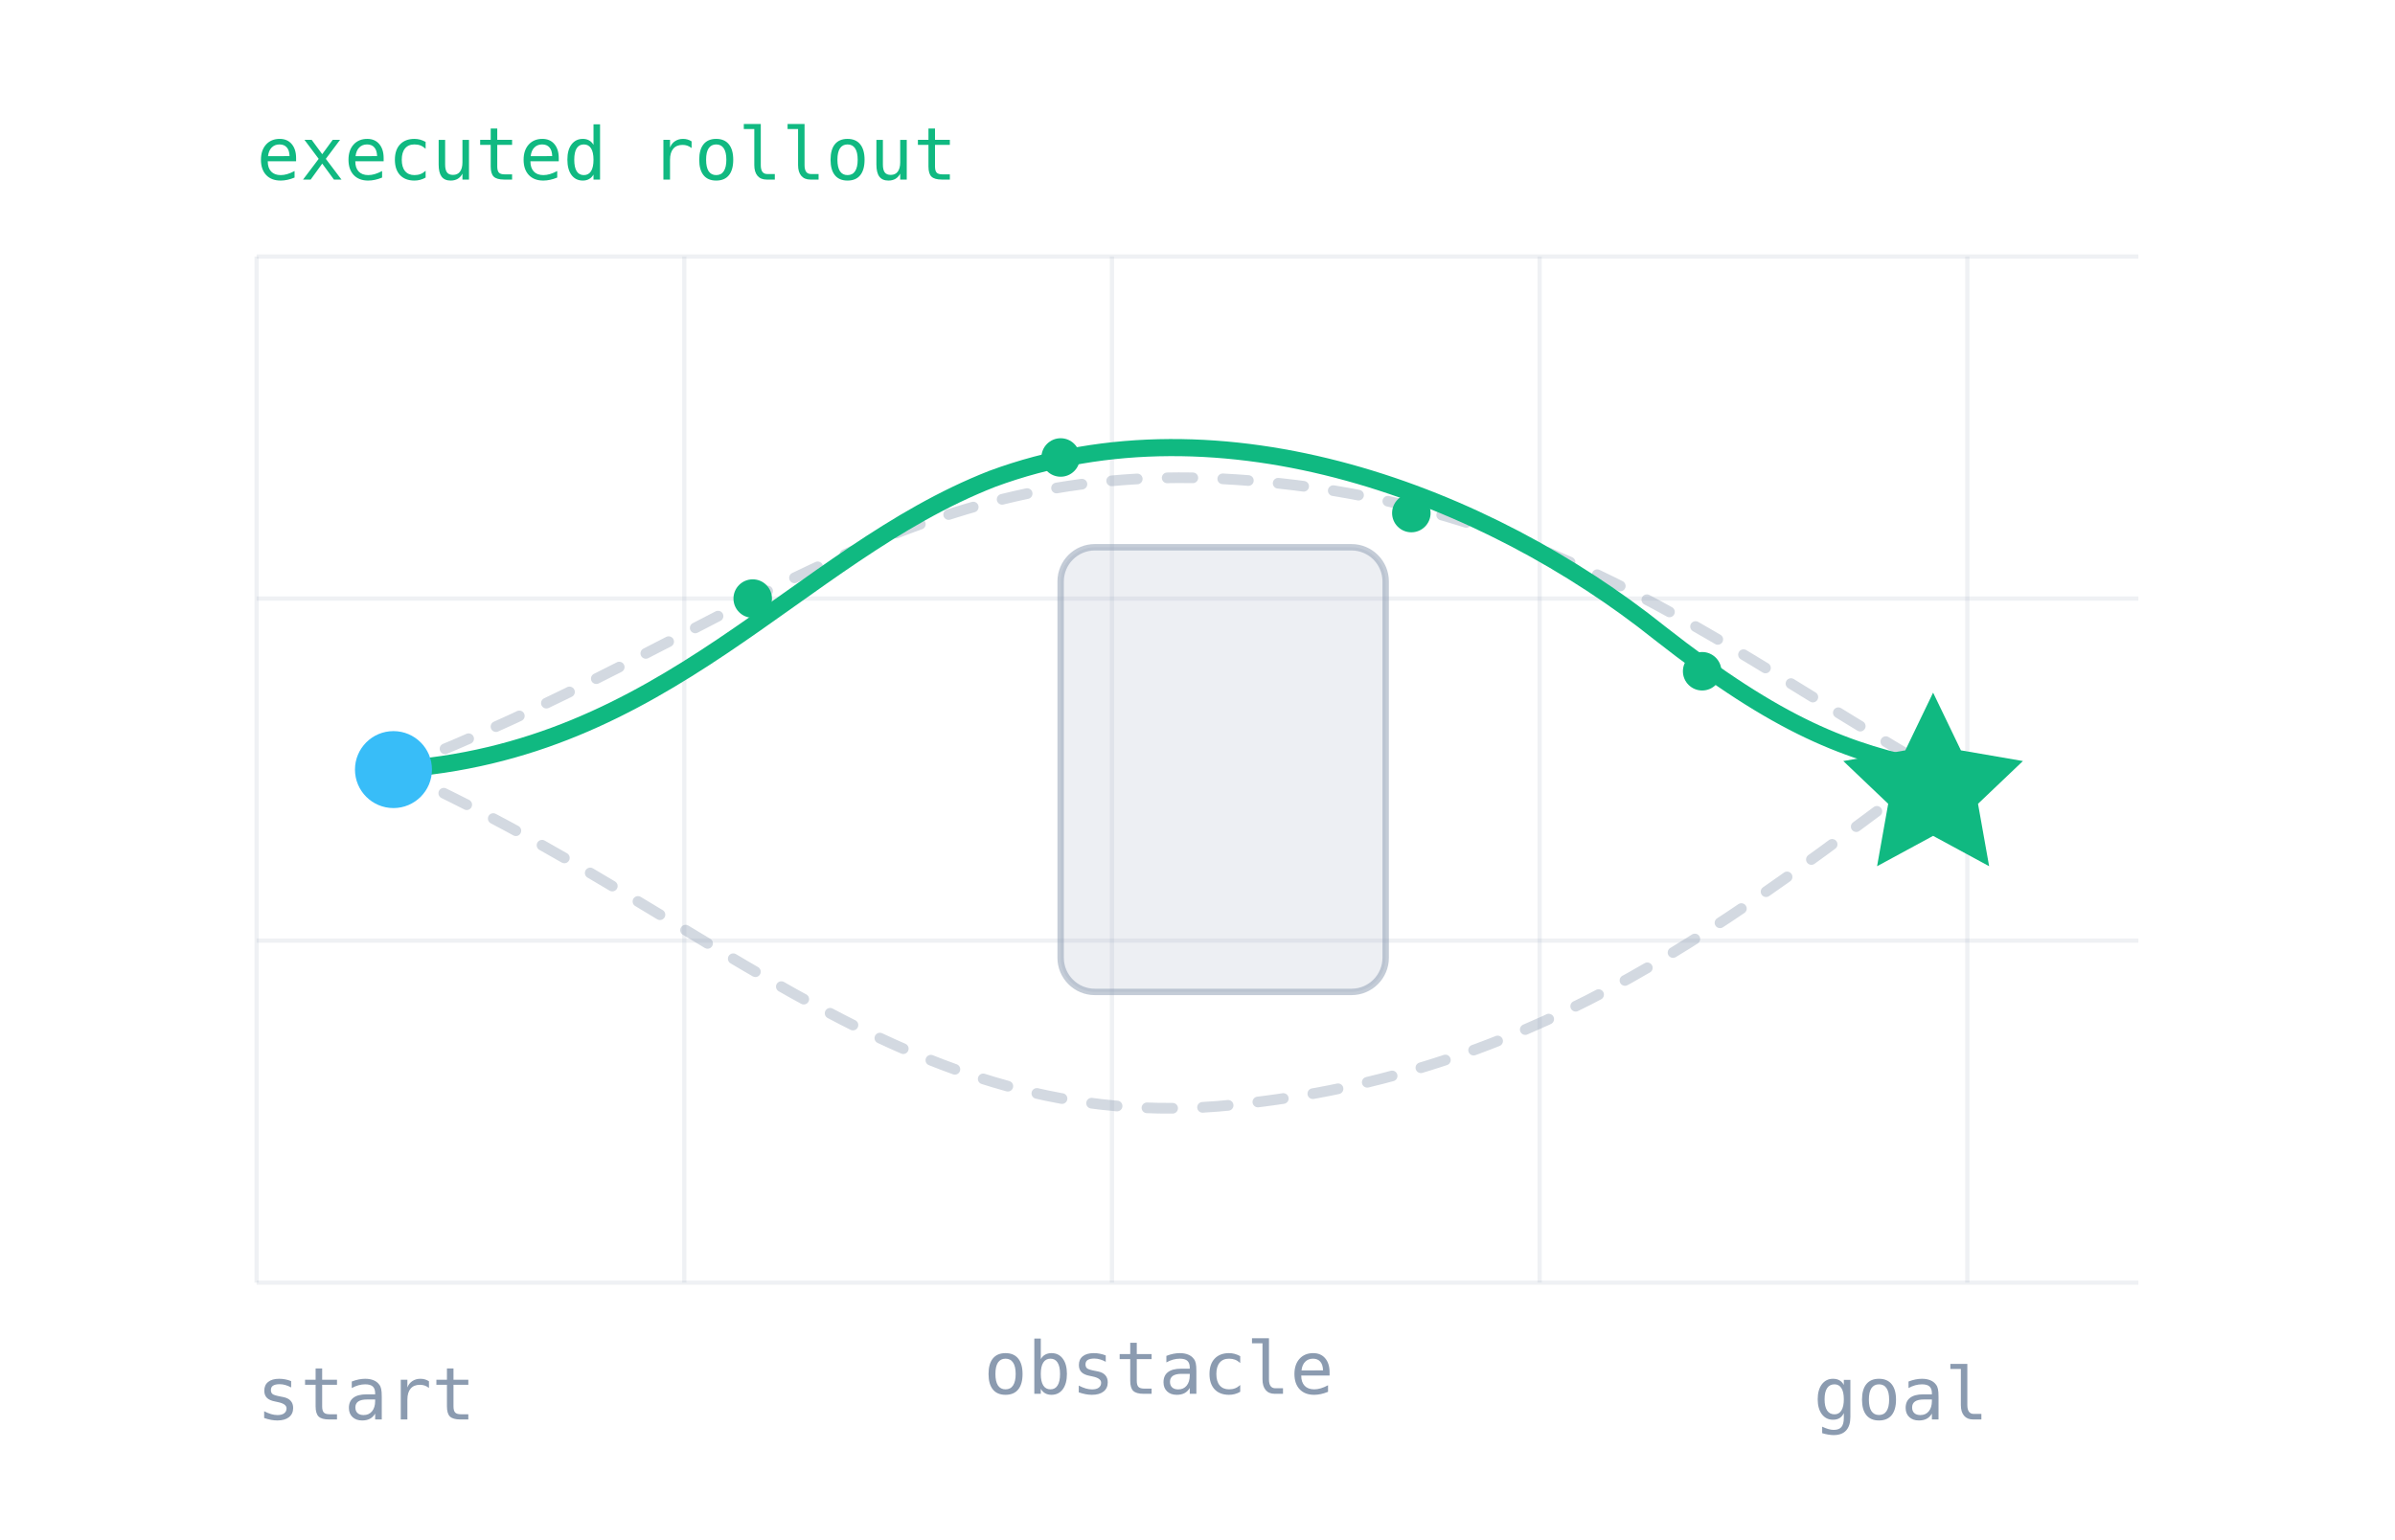
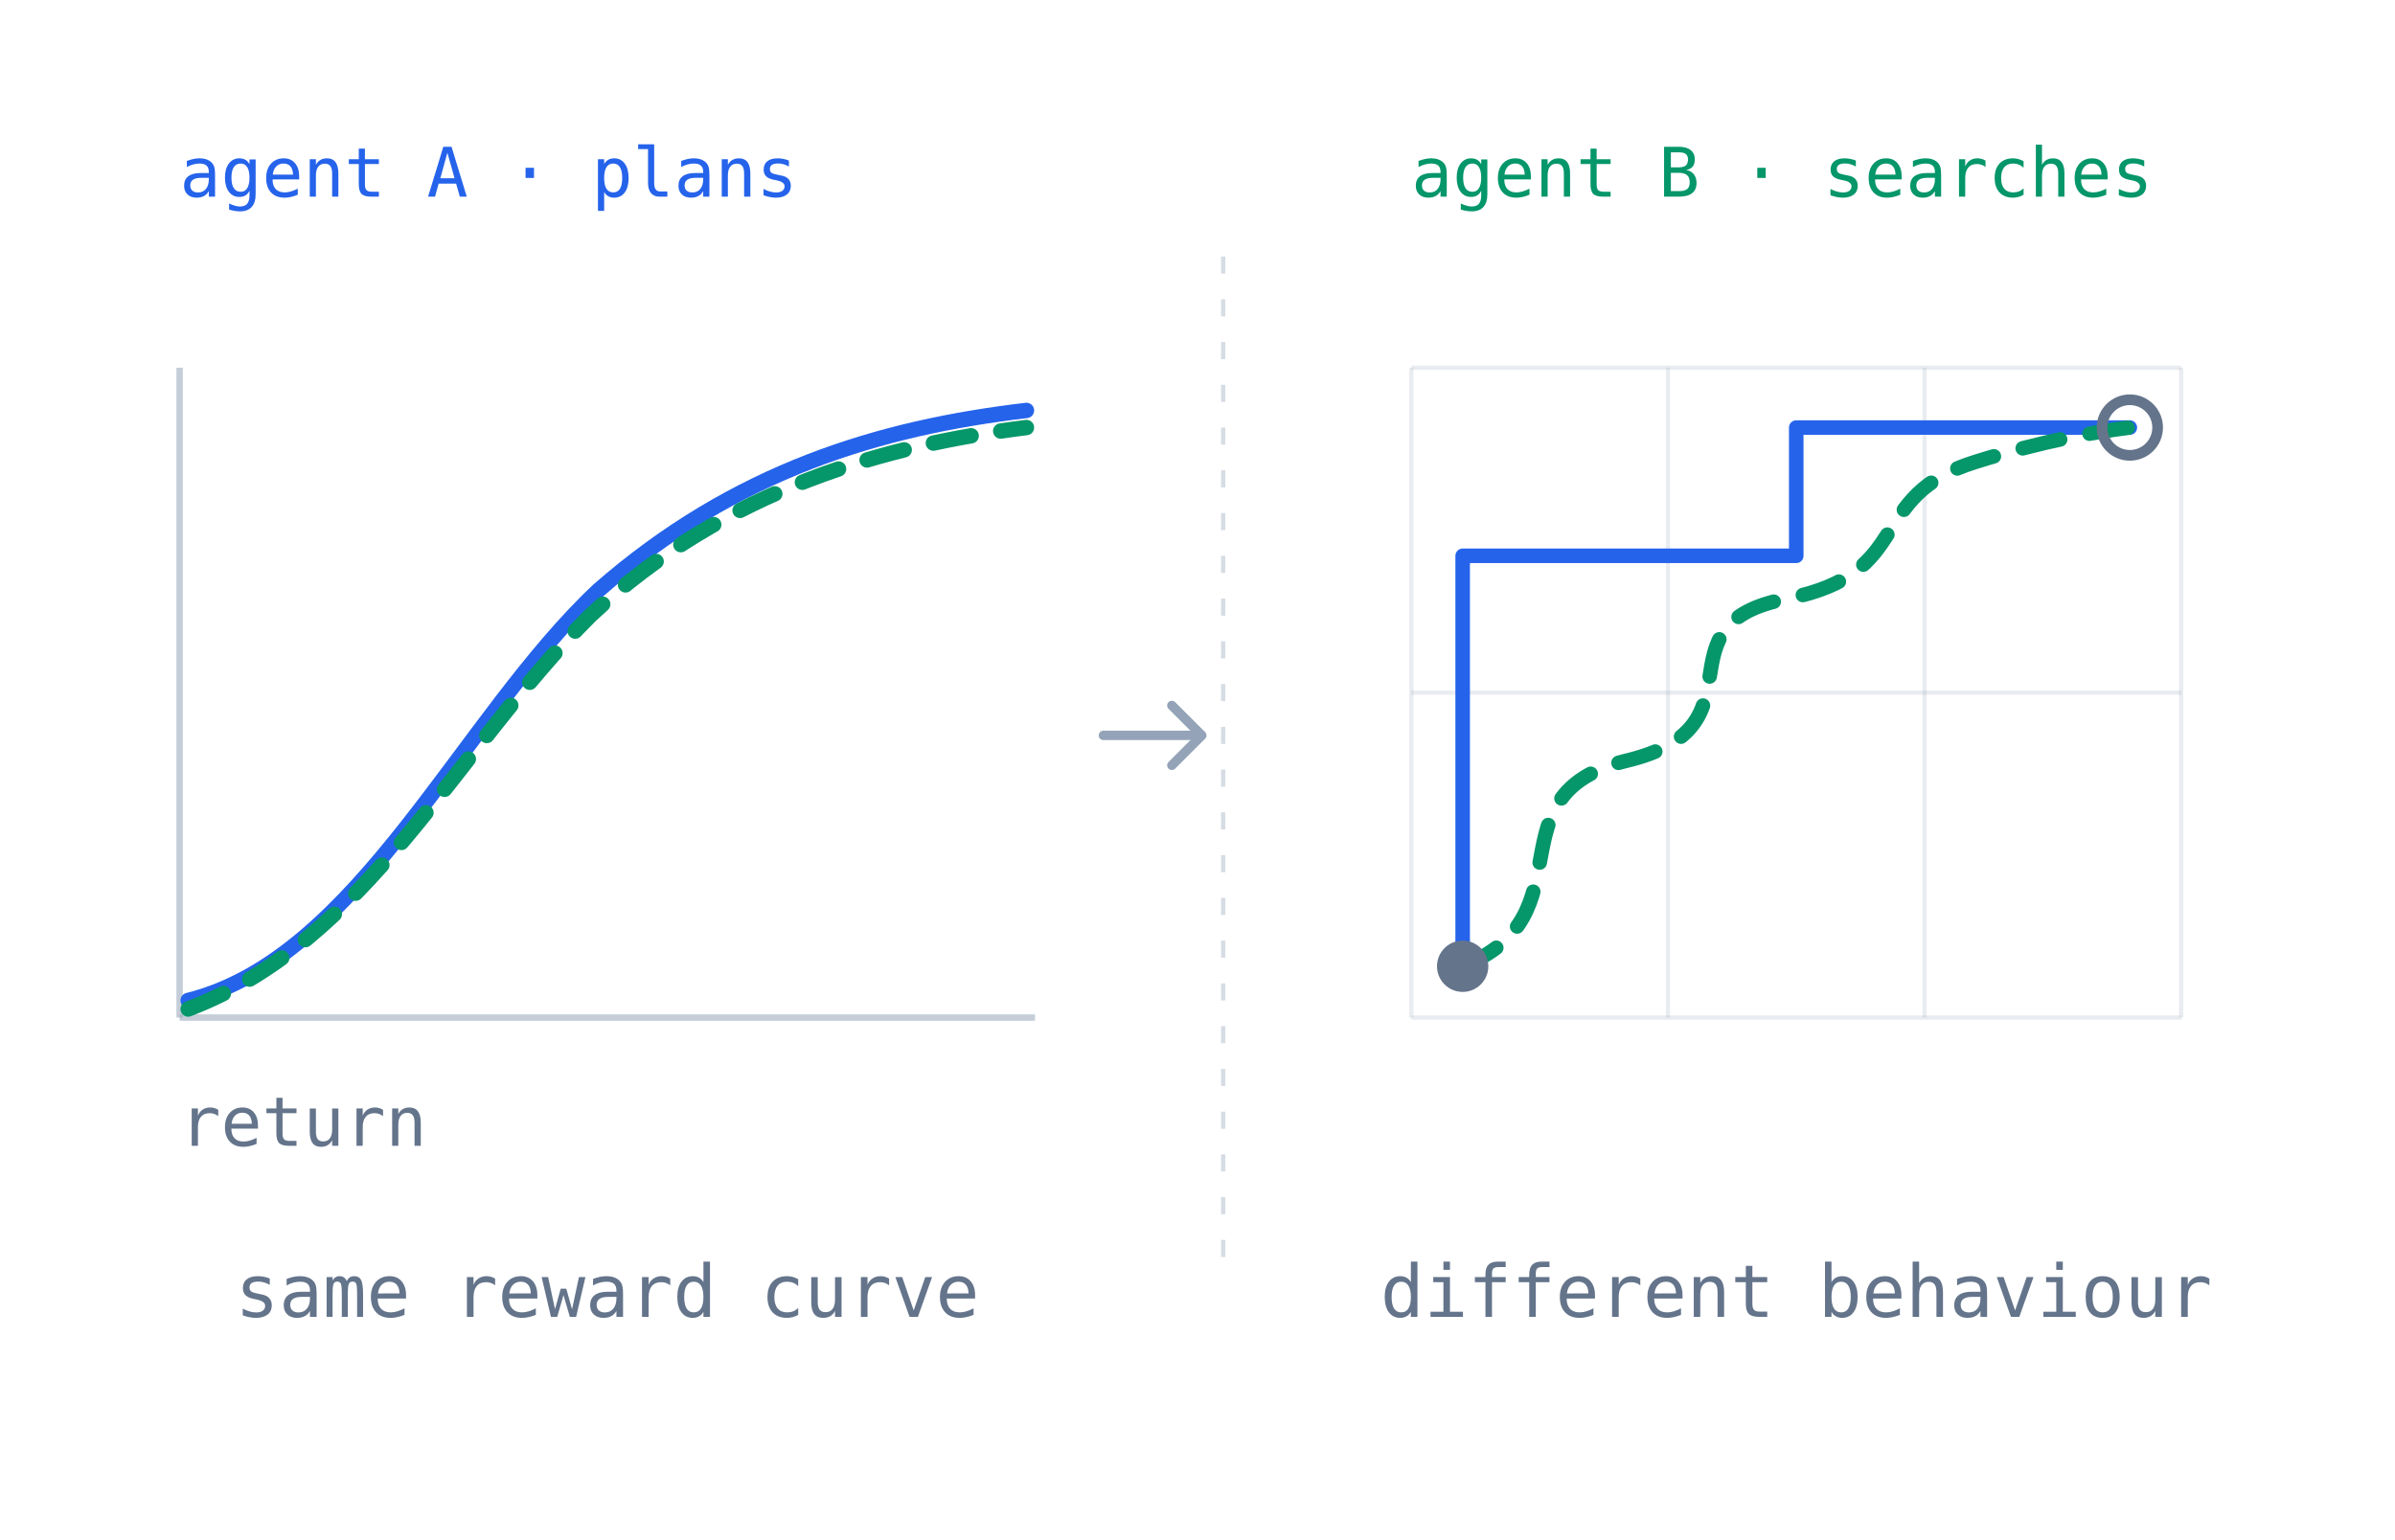
- <svg xmlns="http://www.w3.org/2000/svg" viewBox="0 0 560 360" width="560" height="360" role="img" aria-label="Agent rollouts in an open environment: several discarded routes and one executed trajectory that detours around an obstacle to reach the goal">
-   <g stroke="#8b9bb0" stroke-opacity=".14" stroke-width="1">
-     <line x1="60" y1="60" x2="60" y2="300" />
-     <line x1="160" y1="60" x2="160" y2="300" />
-     <line x1="260" y1="60" x2="260" y2="300" />
-     <line x1="360" y1="60" x2="360" y2="300" />
-     <line x1="460" y1="60" x2="460" y2="300" />
-     <line x1="60" y1="60" x2="500" y2="60" />
-     <line x1="60" y1="140" x2="500" y2="140" />
-     <line x1="60" y1="220" x2="500" y2="220" />
-     <line x1="60" y1="300" x2="500" y2="300" />
+ <svg xmlns="http://www.w3.org/2000/svg" viewBox="0 0 560 360" width="560" height="360" role="img" aria-label="Two agents whose reward curves are indistinguishable, but whose behaviour differs: one plans a direct route, the other searches by wandering">
+   <g stroke="#94a3b8" stroke-opacity=".55" stroke-width="1.5">
+     <line x1="42" y1="238" x2="242" y2="238" />
+     <line x1="42" y1="86" x2="42" y2="238" />
  </g>
-   <rect x="248" y="128" width="76" height="104" rx="8" fill="#8b9bb0" fill-opacity=".16" stroke="#8b9bb0" stroke-opacity=".5" stroke-width="1.5" />
-   <g fill="none" stroke="#8b9bb0" stroke-opacity=".38" stroke-width="2.5" stroke-dasharray="6 7" stroke-linecap="round">
-     <path d="M92 180 C 170 150, 210 108, 286 112 C 360 116, 400 150, 452 180" />
-     <path d="M92 180 C 168 214, 214 268, 292 258 C 362 250, 406 214, 452 180" />
+   <path d="M44 234 C 84 224, 108 168, 140 138 C 172 110, 206 100, 240 96" fill="none" stroke="#2563eb" stroke-width="3.6" stroke-linecap="round" />
+   <path d="M44 236 C 86 220, 106 176, 138 144 C 170 114, 208 104, 240 100" fill="none" stroke="#059669" stroke-width="3.6" stroke-linecap="round" stroke-dasharray="9 7" />
+   <text x="42" y="268" font-family="ui-monospace, SFMono-Regular, Menlo, Consolas, monospace" font-size="16" fill="#64748b">return</text>
+   <text x="142" y="308" font-family="ui-monospace, SFMono-Regular, Menlo, Consolas, monospace" font-size="17" fill="#64748b" text-anchor="middle">same reward curve</text>
+   <line x1="286" y1="60" x2="286" y2="300" stroke="#94a3b8" stroke-opacity=".38" stroke-width="1" stroke-dasharray="4 6" />
+   <g stroke="#94a3b8" stroke-width="2.2" fill="none" stroke-linecap="round" stroke-linejoin="round">
+     <path d="M258 172 l22 0" />
+     <path d="M274 165 l7 7 l-7 7" />
  </g>
-   <path d="M92 180 C 156 176, 186 130, 232 112 C 286 92, 348 116, 388 148 C 416 170, 432 176, 452 180" fill="none" stroke="#10b981" stroke-width="4" stroke-linecap="round" stroke-linejoin="round" />
-   <g fill="#10b981">
-     <circle cx="176" cy="140" r="4.5" />
-     <circle cx="248" cy="107" r="4.5" />
-     <circle cx="330" cy="120" r="4.5" />
-     <circle cx="398" cy="157" r="4.5" />
+   <g stroke="#94a3b8" stroke-opacity=".2" stroke-width="1">
+     <line x1="330" y1="86" x2="330" y2="238" />
+     <line x1="390" y1="86" x2="390" y2="238" />
+     <line x1="450" y1="86" x2="450" y2="238" />
+     <line x1="510" y1="86" x2="510" y2="238" />
+     <line x1="330" y1="86" x2="510" y2="86" />
+     <line x1="330" y1="162" x2="510" y2="162" />
+     <line x1="330" y1="238" x2="510" y2="238" />
  </g>
-   <circle cx="92" cy="180" r="9" fill="#38bdf8" />
-   <path d="M452 162 l6.5 13.5 L473 178 l-10.5 10 2.6 14.6 L452 195.5 438.9 202.6 441.5 188 431 178 l14.5 -2.5z" fill="#10b981" />
-   <g font-family="ui-monospace, SFMono-Regular, Menlo, Consolas, monospace" font-size="17" fill="#8b9bb0">
-     <text x="60" y="332">start</text>
-     <text x="230" y="326" fill="#8b9bb0">obstacle</text>
-     <text x="424" y="332">goal</text>
-     <text x="60" y="42" fill="#10b981">executed rollout</text>
+   <path d="M342 226 L342 130 L420 130 L420 100 L498 100" fill="none" stroke="#2563eb" stroke-width="3.4" stroke-linejoin="round" stroke-linecap="round" />
+   <path d="M342 226 C 372 214, 348 186, 380 178 C 414 170, 386 146, 418 140 C 448 134, 436 116, 462 108 C 478 103, 490 101, 498 100" fill="none" stroke="#059669" stroke-width="3.4" stroke-linecap="round" stroke-dasharray="9 7" />
+   <circle cx="342" cy="226" r="6" fill="#64748b" />
+   <circle cx="498" cy="100" r="6.5" fill="none" stroke="#64748b" stroke-width="2.5" />
+   <text x="420" y="308" font-family="ui-monospace, SFMono-Regular, Menlo, Consolas, monospace" font-size="17" fill="#64748b" text-anchor="middle">different behaviour</text>
+   <g font-family="ui-monospace, SFMono-Regular, Menlo, Consolas, monospace" font-size="16">
+     <text x="42" y="46" fill="#2563eb">agent A · plans</text>
+     <text x="330" y="46" fill="#059669">agent B · searches</text>
  </g>
</svg>
